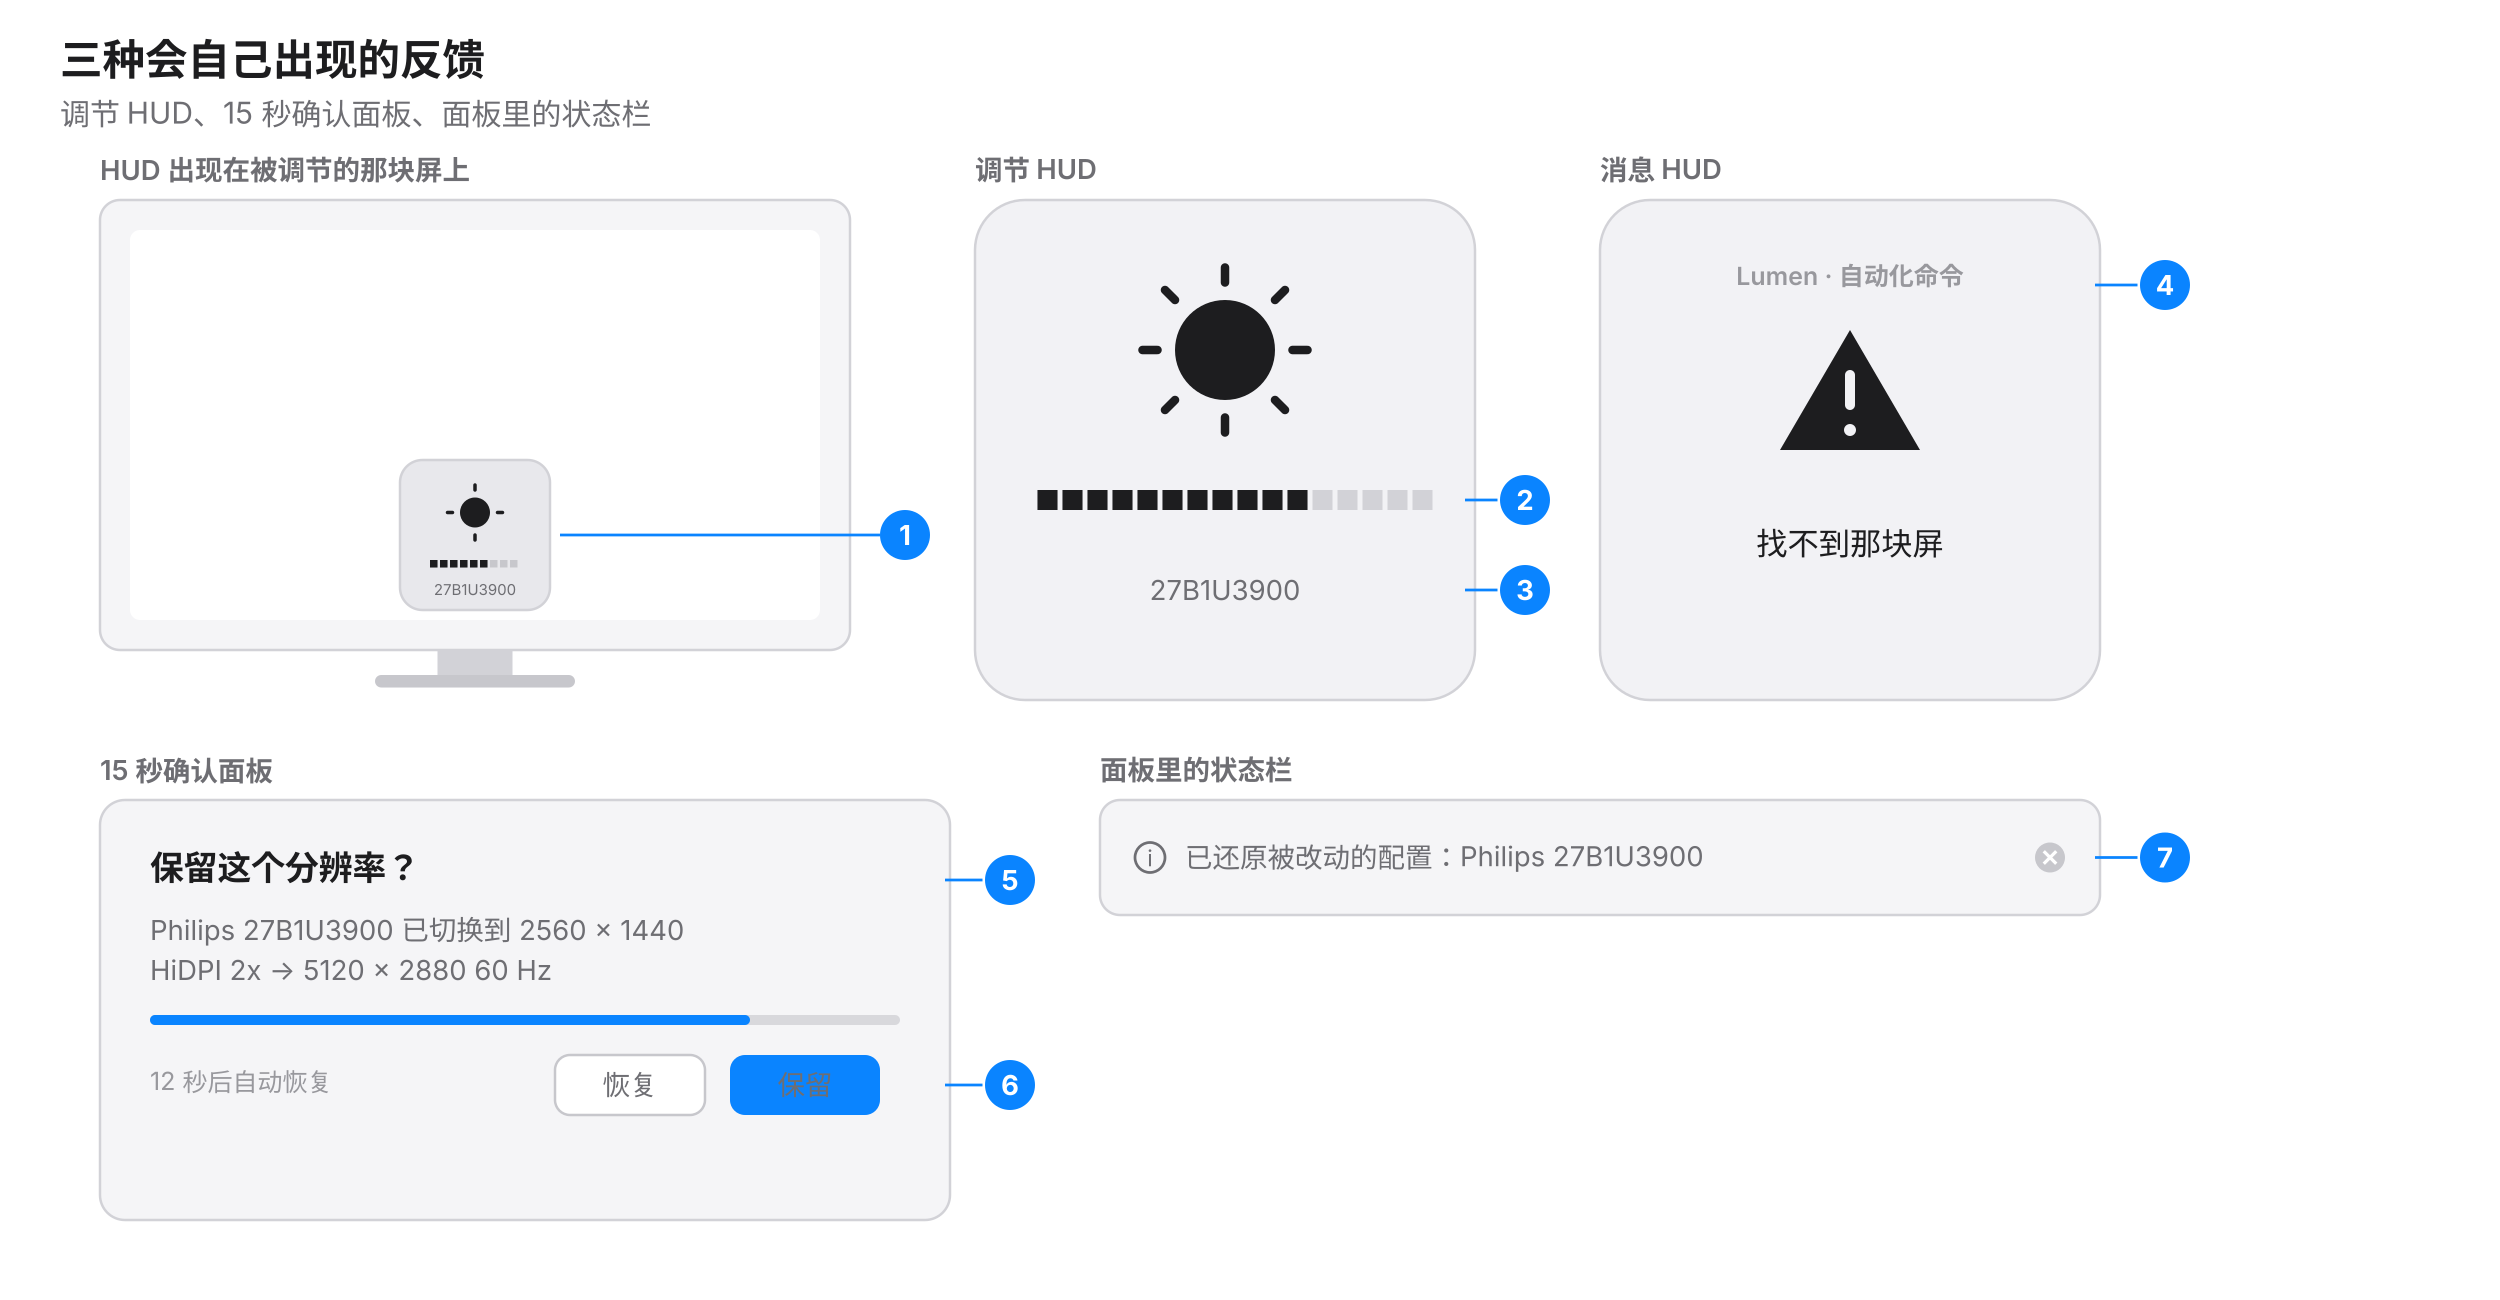
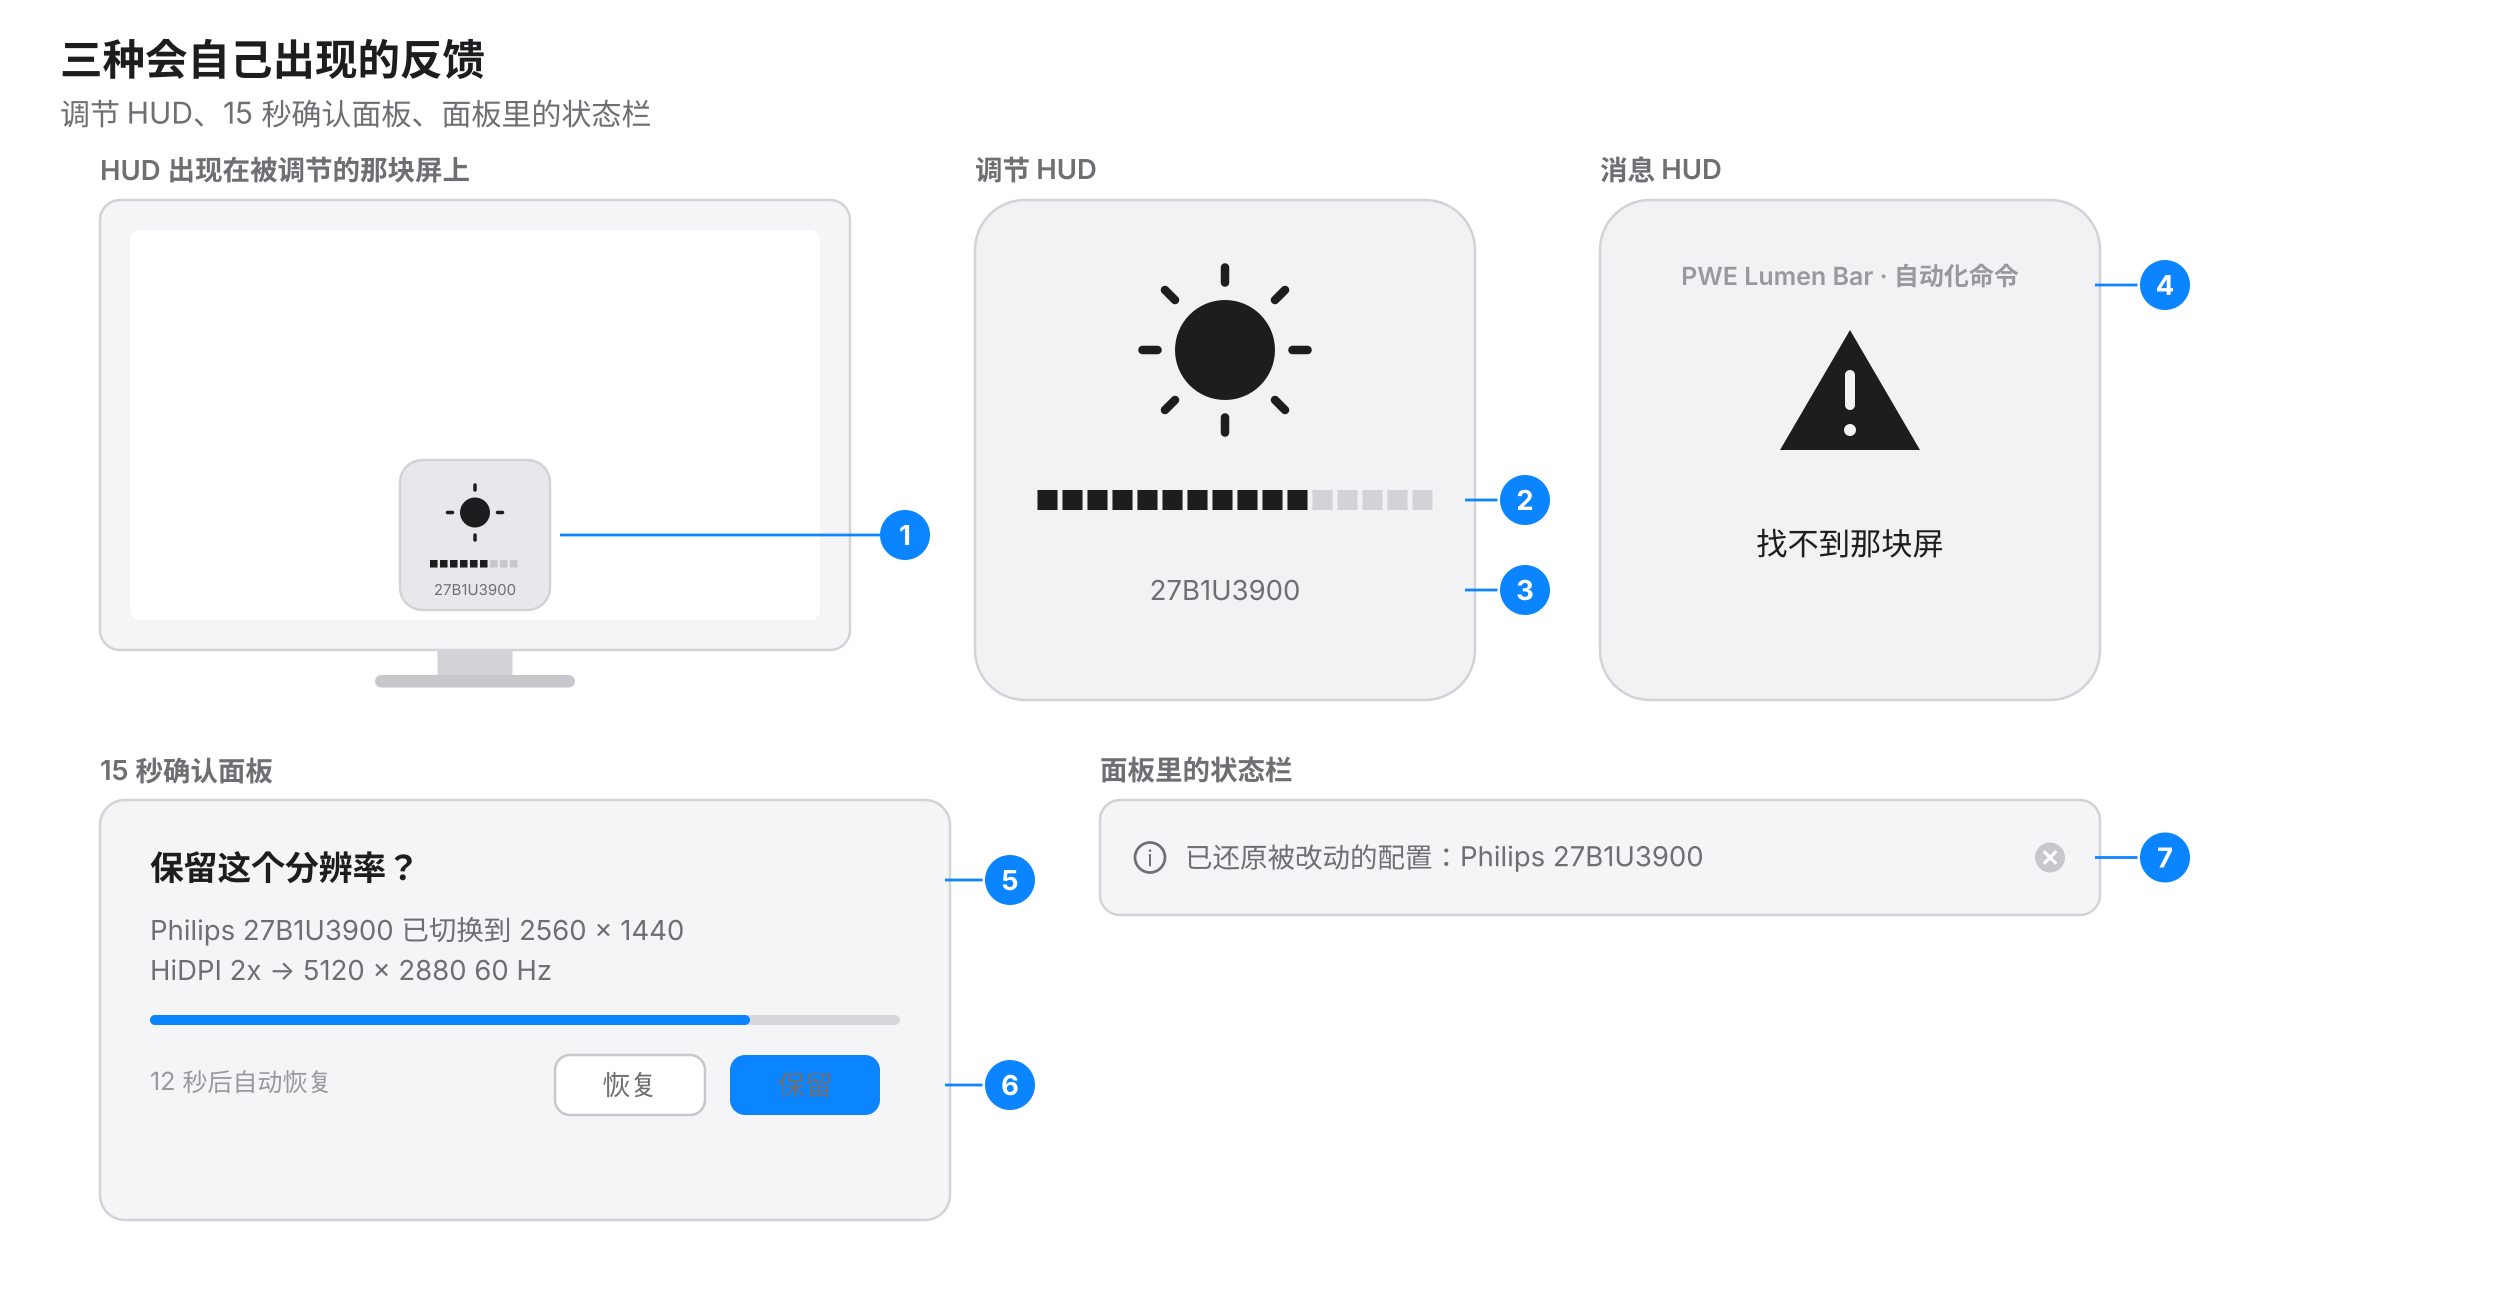
<svg xmlns="http://www.w3.org/2000/svg" viewBox="0 0 1000 520" font-family="-apple-system, BlinkMacSystemFont, 'SF Pro Text', system-ui, sans-serif">
  <style>
    text { font-family: -apple-system, BlinkMacSystemFont, 'SF Pro Text', system-ui, sans-serif; }
    .h1 { font-size: 17px; font-weight: 700; fill: #1D1D1F; }
    .sub { font-size: 12px; fill: #6E6E73; }
    .sec { font-size: 11px; font-weight: 600; fill: #6E6E73; }
    .t { font-size: 12.5px; fill: #1D1D1F; }
    .tb { font-size: 13.5px; font-weight: 600; fill: #1D1D1F; }
    .ts { font-size: 11px; fill: #6E6E73; }
    .tt { font-size: 10px; fill: #98989D; }
    .num { font-size: 11px; font-weight: 700; fill: #FFFFFF; }
    .lead { stroke: #0A84FF; stroke-width: 1.1; fill: none; }
  </style>
  <rect width="1000" height="520" fill="#FFFFFF" />
  <text x="24" y="30" class="h1">三种会自己出现的反馈</text>
  <text x="24" y="50" class="sub">调节 HUD、15 秒确认面板、面板里的状态栏</text>
  <text x="40" y="72" class="sec">HUD 出现在被调节的那块屏上</text>
  <rect x="40" y="80" width="300" height="180" rx="8" fill="#F5F5F7" stroke="#D2D2D7" />
  <rect x="52" y="92" width="276" height="156" rx="4" fill="#FFFFFF" />
  <rect x="175" y="260" width="30" height="10" fill="#D2D2D7" />
  <rect x="150" y="270" width="80" height="5" rx="2.5" fill="#C7C7CC" />
  <rect x="160" y="184" width="60" height="60" rx="9" fill="#E8E8EC" stroke="#D2D2D7" />
  <circle cx="190" cy="205" r="6" fill="#1D1D1F" />
  <g stroke="#1D1D1F" stroke-width="1.4" stroke-linecap="round">
    <line x1="190" y1="194" x2="190" y2="196" />
    <line x1="190" y1="214" x2="190" y2="216" />
    <line x1="179" y1="205" x2="181" y2="205" />
    <line x1="199" y1="205" x2="201" y2="205" />
  </g>
  <g fill="#C7C7CC">
    <rect x="172" y="224" width="3" height="3" />
    <rect x="176" y="224" width="3" height="3" />
    <rect x="180" y="224" width="3" height="3" />
    <rect x="184" y="224" width="3" height="3" />
    <rect x="188" y="224" width="3" height="3" />
    <rect x="192" y="224" width="3" height="3" />
    <rect x="196" y="224" width="3" height="3" />
    <rect x="200" y="224" width="3" height="3" />
    <rect x="204" y="224" width="3" height="3" />
  </g>
  <g fill="#1D1D1F">
    <rect x="172" y="224" width="3" height="3" />
    <rect x="176" y="224" width="3" height="3" />
    <rect x="180" y="224" width="3" height="3" />
    <rect x="184" y="224" width="3" height="3" />
    <rect x="188" y="224" width="3" height="3" />
    <rect x="192" y="224" width="3" height="3" />
  </g>
  <text x="190" y="238" text-anchor="middle" style="font-size:6px" fill="#6E6E73">27B1U3900</text>
  <text x="390" y="72" class="sec">调节 HUD</text>
  <rect x="390" y="80" width="200" height="200" rx="20" fill="#F2F2F5" stroke="#D2D2D7" />
  <circle cx="490" cy="140" r="20" fill="#1D1D1F" />
  <g stroke="#1D1D1F" stroke-width="3.4" stroke-linecap="round">
    <line x1="490" y1="107" x2="490" y2="113" />
    <line x1="490" y1="167" x2="490" y2="173" />
    <line x1="457" y1="140" x2="463" y2="140" />
    <line x1="517" y1="140" x2="523" y2="140" />
    <line x1="466" y1="116" x2="470" y2="120" />
    <line x1="510" y1="160" x2="514" y2="164" />
    <line x1="466" y1="164" x2="470" y2="160" />
    <line x1="510" y1="120" x2="514" y2="116" />
  </g>
  <g fill="#D2D2D7">
    <rect x="415" y="196" width="8" height="8" />
    <rect x="425" y="196" width="8" height="8" />
    <rect x="435" y="196" width="8" height="8" />
    <rect x="445" y="196" width="8" height="8" />
    <rect x="455" y="196" width="8" height="8" />
    <rect x="465" y="196" width="8" height="8" />
    <rect x="475" y="196" width="8" height="8" />
    <rect x="485" y="196" width="8" height="8" />
    <rect x="495" y="196" width="8" height="8" />
    <rect x="505" y="196" width="8" height="8" />
    <rect x="515" y="196" width="8" height="8" />
    <rect x="525" y="196" width="8" height="8" />
    <rect x="535" y="196" width="8" height="8" />
    <rect x="545" y="196" width="8" height="8" />
    <rect x="555" y="196" width="8" height="8" />
    <rect x="565" y="196" width="8" height="8" />
  </g>
  <g fill="#1D1D1F">
    <rect x="415" y="196" width="8" height="8" />
    <rect x="425" y="196" width="8" height="8" />
    <rect x="435" y="196" width="8" height="8" />
    <rect x="445" y="196" width="8" height="8" />
    <rect x="455" y="196" width="8" height="8" />
    <rect x="465" y="196" width="8" height="8" />
    <rect x="475" y="196" width="8" height="8" />
    <rect x="485" y="196" width="8" height="8" />
    <rect x="495" y="196" width="8" height="8" />
    <rect x="505" y="196" width="8" height="8" />
    <rect x="515" y="196" width="8" height="8" />
  </g>
  <text x="490" y="240" text-anchor="middle" class="ts">27B1U3900</text>
  <text x="640" y="72" class="sec">消息 HUD</text>
  <rect x="640" y="80" width="200" height="200" rx="20" fill="#F2F2F5" stroke="#D2D2D7" />
-   <text x="740" y="114" text-anchor="middle" class="tt" fill="#6E6E73" style="font-weight:600">Lumen · 自动化命令</text>
+   <text x="740" y="114" text-anchor="middle" class="tt" fill="#6E6E73" style="font-weight:600">PWE Lumen Bar · 自动化命令</text>
  <path d="M 740 132 L 768 180 L 712 180 Z" fill="#1D1D1F" />
  <rect x="738" y="148" width="4" height="16" rx="2" fill="#F2F2F5" />
  <circle cx="740" cy="172" r="2.4" fill="#F2F2F5" />
  <text x="740" y="222" text-anchor="middle" class="t">找不到那块屏</text>
  <text x="40" y="312" class="sec">15 秒确认面板</text>
  <rect x="40" y="320" width="340" height="168" rx="10" fill="#F5F5F7" stroke="#D2D2D7" />
  <text x="60" y="352" class="tb">保留这个分辨率？</text>
  <text x="60" y="376" class="ts">Philips 27B1U3900 已切换到 2560 × 1440</text>
  <text x="60" y="392" class="ts">HiDPI 2x → 5120 × 2880  60 Hz</text>
  <rect x="60" y="406" width="300" height="4" rx="2" fill="#D8D8DC" />
  <rect x="60" y="406" width="240" height="4" rx="2" fill="#0A84FF" />
  <text x="60" y="436" class="tt">12 秒后自动恢复</text>
  <rect x="222" y="422" width="60" height="24" rx="6" fill="#FFFFFF" stroke="#C7C7CC" />
  <text x="252" y="438" text-anchor="middle" class="ts" fill="#1D1D1F">恢复</text>
  <rect x="292" y="422" width="60" height="24" rx="6" fill="#0A84FF" />
  <text x="322" y="438" text-anchor="middle" class="ts" fill="#FFFFFF">保留</text>
  <text x="440" y="312" class="sec">面板里的状态栏</text>
  <rect x="440" y="320" width="400" height="46" rx="8" fill="#F5F5F7" stroke="#D2D2D7" />
  <circle cx="460" cy="343" r="6" fill="none" stroke="#6E6E73" stroke-width="1.1" />
  <text x="460" y="346.5" text-anchor="middle" style="font-size:9px" fill="#6E6E73">i</text>
  <text x="474" y="347" class="ts">已还原被改动的配置：Philips 27B1U3900</text>
  <circle cx="820" cy="343" r="6" fill="#C7C7CC" />
  <g stroke="#FFFFFF" stroke-width="1.3">
    <line x1="817.5" y1="340.5" x2="822.5" y2="345.5" />
    <line x1="822.5" y1="340.5" x2="817.5" y2="345.5" />
  </g>
  <circle cx="362" cy="214" r="10" fill="#0A84FF" />
  <text x="362" y="218" text-anchor="middle" class="num">1</text>
  <path class="lead" d="M 352 214 L 224 214" />
  <circle cx="610" cy="200" r="10" fill="#0A84FF" />
  <text x="610" y="204" text-anchor="middle" class="num">2</text>
  <path class="lead" d="M 599 200 L 586 200" />
  <circle cx="610" cy="236" r="10" fill="#0A84FF" />
  <text x="610" y="240" text-anchor="middle" class="num">3</text>
  <path class="lead" d="M 599 236 L 586 236" />
  <circle cx="866" cy="114" r="10" fill="#0A84FF" />
  <text x="866" y="118" text-anchor="middle" class="num">4</text>
  <path class="lead" d="M 855 114 L 838 114" />
  <circle cx="404" cy="352" r="10" fill="#0A84FF" />
  <text x="404" y="356" text-anchor="middle" class="num">5</text>
  <path class="lead" d="M 393 352 L 378 352" />
  <circle cx="404" cy="434" r="10" fill="#0A84FF" />
  <text x="404" y="438" text-anchor="middle" class="num">6</text>
  <path class="lead" d="M 393 434 L 378 434" />
  <circle cx="866" cy="343" r="10" fill="#0A84FF" />
  <text x="866" y="347" text-anchor="middle" class="num">7</text>
  <path class="lead" d="M 855 343 L 838 343" />
</svg>
